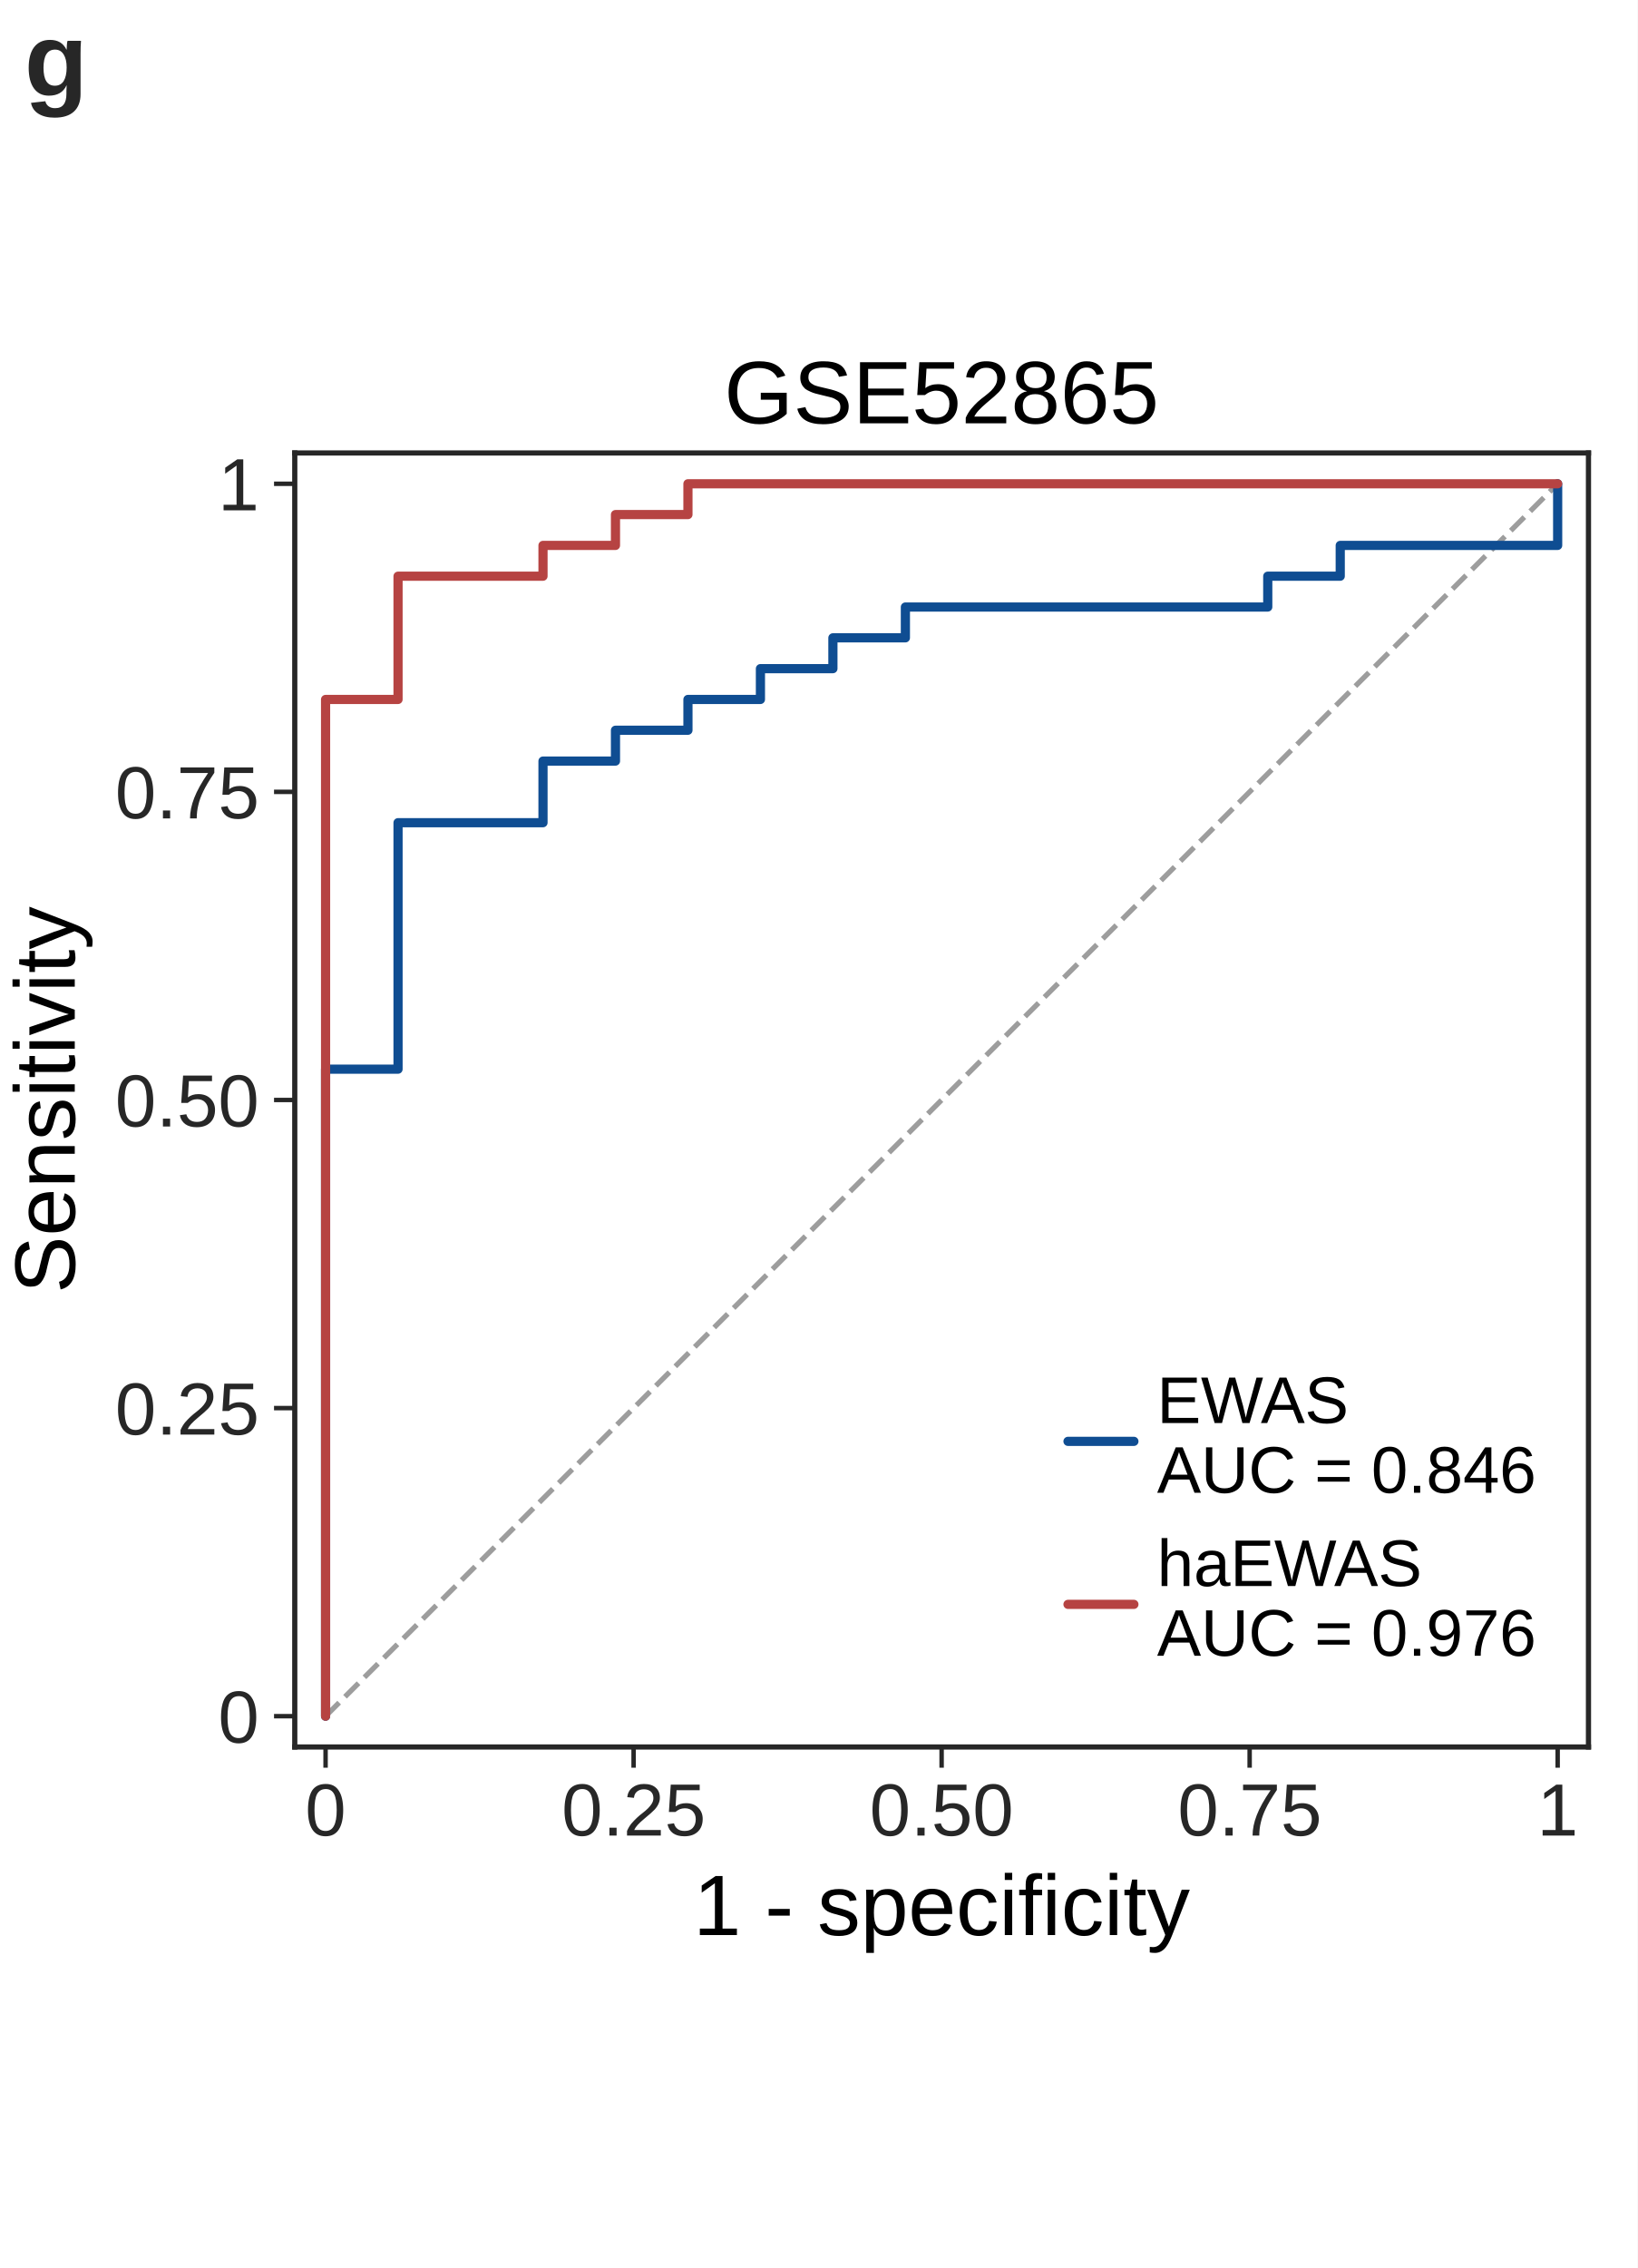
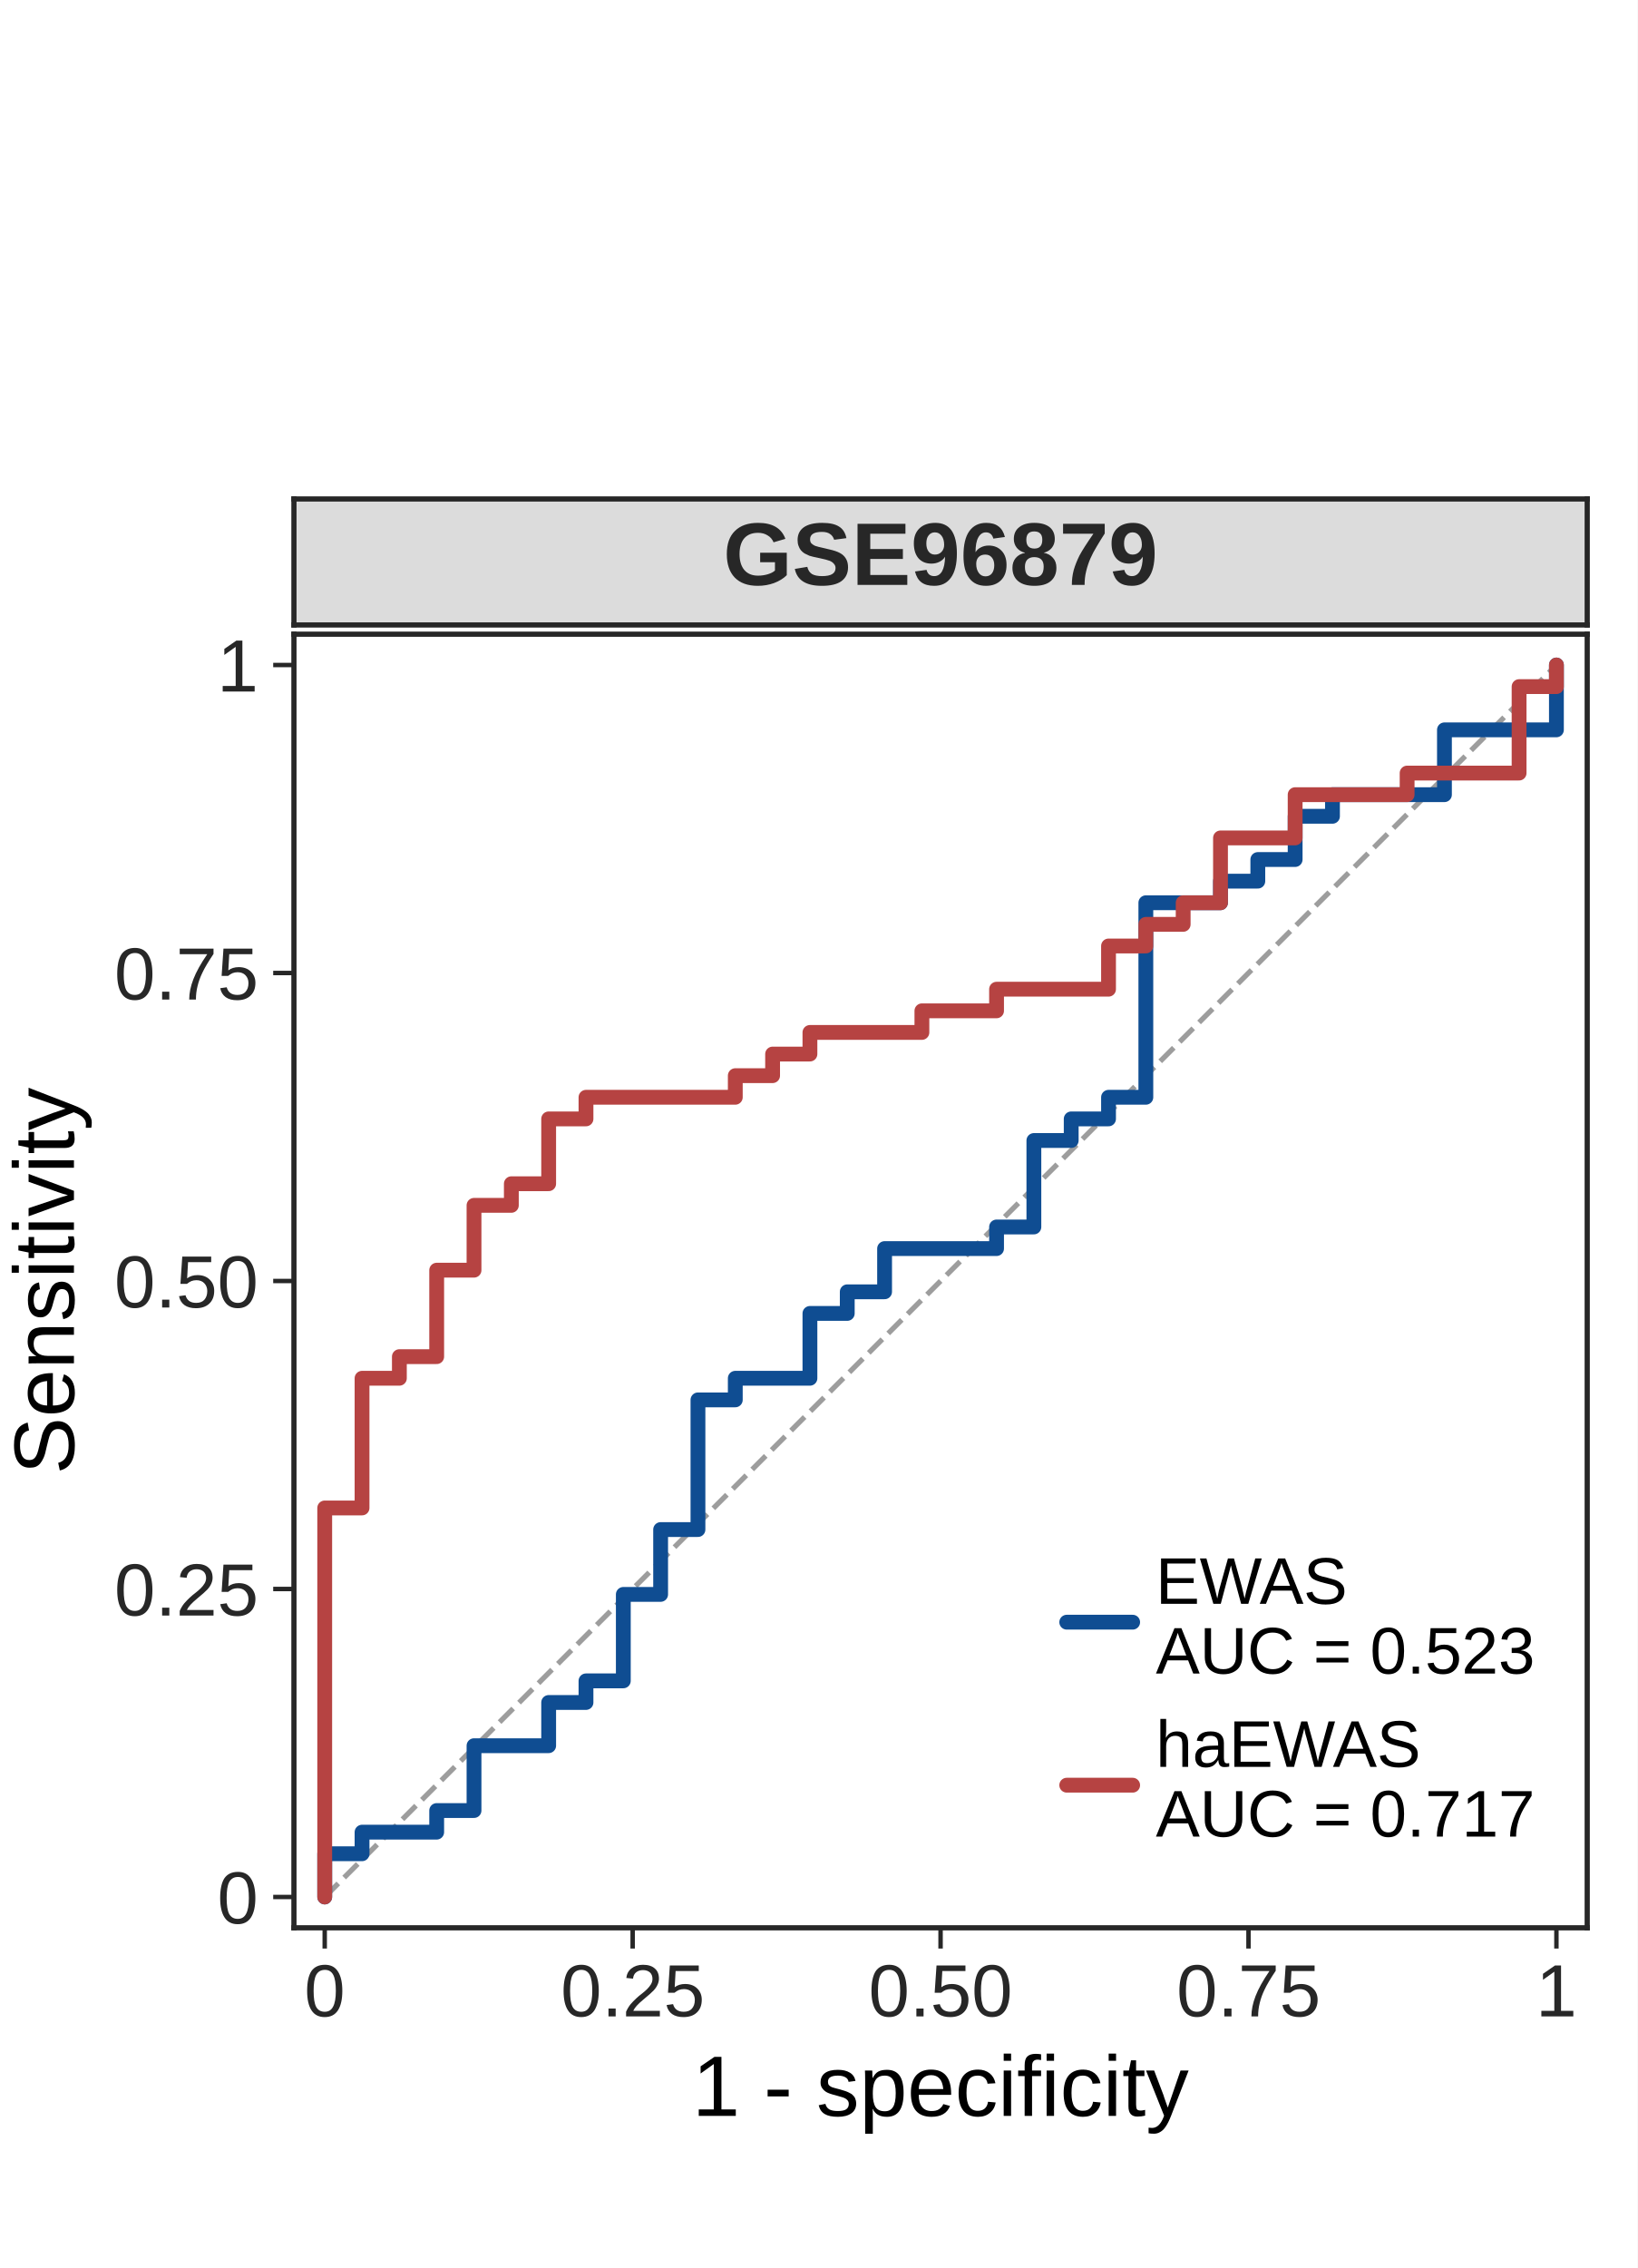
<svg xmlns="http://www.w3.org/2000/svg" xmlns:xlink="http://www.w3.org/1999/xlink" width="110.551pt" height="153.071pt" viewBox="0 0 110.551 153.071" version="1.1">
  <defs>
    <style type="text/css">*{stroke-linejoin: round; stroke-linecap: butt}</style>
  </defs>
  <g id="figure_1">
    <g id="patch_1">
      <path d="M 0 153.071  L 110.551 153.071  L 110.551 0  L 0 0  z " style="fill: #ffffff" />
    </g>
    <g id="axes_1">
      <g id="patch_2">
-         <path d="M 19.899 117.907  L 107.235 117.907  L 107.235 30.572  L 19.899 30.572  z " style="fill: #ffffff" />
+         <path d="M 19.843 130.11  L 107.15 130.11  L 107.15 42.803  L 19.843 42.803  z " style="fill: #ffffff" />
      </g>
      <g id="line2d_1">
-         <path d="M 21.979 115.828  L 105.155 32.651  " clip-path="url(#p8cd3786ed4)" style="fill: none; stroke-dasharray: 1.295,0.56; stroke-dashoffset: 0; stroke: #9d9d9d; stroke-width: 0.35" />
+         <path d="M 21.921 128.031  L 105.071 44.882  " clip-path="url(#p1004da3e50)" style="fill: none; stroke-dasharray: 1.295,0.56; stroke-dashoffset: 0; stroke: #9d9d9d; stroke-width: 0.35" />
      </g>
      <g id="matplotlib.axis_1">
        <g id="xtick_1">
          <g id="line2d_2">
            <defs>
-               <path id="mb631f46215" d="M 0 0  L 0 1.4  " style="stroke: #272727; stroke-width: 0.3" />
+               <path id="m6e0cd23a33" d="M 0 0  L 0 1.4  " style="stroke: #272727; stroke-width: 0.3" />
            </defs>
            <g>
-               <use xlink:href="#mb631f46215" x="21.979" y="117.907" style="fill: #272727; stroke: #272727; stroke-width: 0.3" />
+               <use xlink:href="#m6e0cd23a33" x="21.921" y="130.11" style="fill: #272727; stroke: #272727; stroke-width: 0.3" />
            </g>
          </g>
          <g id="text_1">
-             <text style="fill: #272727; font: 5px 'Arial', 'Helvetica', 'DejaVu Sans', 'Liberation Sans', sans-serif; text-anchor: middle" x="21.979" y="123.886" transform="rotate(-0 21.97863 123.886)">0</text>
+             <text style="fill: #272727; font: 5px 'Arial', 'Helvetica', 'DejaVu Sans', 'Liberation Sans', sans-serif; text-anchor: middle" x="21.921" y="136.089" transform="rotate(-0 21.92126 136.0891)">0</text>
          </g>
        </g>
        <g id="xtick_2">
          <g id="line2d_3">
            <g>
-               <use xlink:href="#mb631f46215" x="42.773" y="117.907" style="fill: #272727; stroke: #272727; stroke-width: 0.3" />
+               <use xlink:href="#m6e0cd23a33" x="42.709" y="130.11" style="fill: #272727; stroke: #272727; stroke-width: 0.3" />
            </g>
          </g>
          <g id="text_2">
-             <text style="fill: #272727; font: 5px 'Arial', 'Helvetica', 'DejaVu Sans', 'Liberation Sans', sans-serif; text-anchor: middle" x="42.773" y="123.886" transform="rotate(-0 42.77278 123.886)">0.25</text>
+             <text style="fill: #272727; font: 5px 'Arial', 'Helvetica', 'DejaVu Sans', 'Liberation Sans', sans-serif; text-anchor: middle" x="42.709" y="136.089" transform="rotate(-0 42.70866 136.0891)">0.25</text>
          </g>
        </g>
        <g id="xtick_3">
          <g id="line2d_4">
            <g>
-               <use xlink:href="#mb631f46215" x="63.567" y="117.907" style="fill: #272727; stroke: #272727; stroke-width: 0.3" />
+               <use xlink:href="#m6e0cd23a33" x="63.496" y="130.11" style="fill: #272727; stroke: #272727; stroke-width: 0.3" />
            </g>
          </g>
          <g id="text_3">
-             <text style="fill: #272727; font: 5px 'Arial', 'Helvetica', 'DejaVu Sans', 'Liberation Sans', sans-serif; text-anchor: middle" x="63.567" y="123.886" transform="rotate(-0 63.56693 123.886)">0.50</text>
+             <text style="fill: #272727; font: 5px 'Arial', 'Helvetica', 'DejaVu Sans', 'Liberation Sans', sans-serif; text-anchor: middle" x="63.496" y="136.089" transform="rotate(-0 63.49606 136.0891)">0.50</text>
          </g>
        </g>
        <g id="xtick_4">
          <g id="line2d_5">
            <g>
-               <use xlink:href="#mb631f46215" x="84.361" y="117.907" style="fill: #272727; stroke: #272727; stroke-width: 0.3" />
+               <use xlink:href="#m6e0cd23a33" x="84.283" y="130.11" style="fill: #272727; stroke: #272727; stroke-width: 0.3" />
            </g>
          </g>
          <g id="text_4">
-             <text style="fill: #272727; font: 5px 'Arial', 'Helvetica', 'DejaVu Sans', 'Liberation Sans', sans-serif; text-anchor: middle" x="84.361" y="123.886" transform="rotate(-0 84.36108 123.886)">0.75</text>
+             <text style="fill: #272727; font: 5px 'Arial', 'Helvetica', 'DejaVu Sans', 'Liberation Sans', sans-serif; text-anchor: middle" x="84.283" y="136.089" transform="rotate(-0 84.28347 136.0891)">0.75</text>
          </g>
        </g>
        <g id="xtick_5">
          <g id="line2d_6">
            <g>
-               <use xlink:href="#mb631f46215" x="105.155" y="117.907" style="fill: #272727; stroke: #272727; stroke-width: 0.3" />
+               <use xlink:href="#m6e0cd23a33" x="105.071" y="130.11" style="fill: #272727; stroke: #272727; stroke-width: 0.3" />
            </g>
          </g>
          <g id="text_5">
-             <text style="fill: #272727; font: 5px 'Arial', 'Helvetica', 'DejaVu Sans', 'Liberation Sans', sans-serif; text-anchor: middle" x="105.155" y="123.886" transform="rotate(-0 105.1552 123.886)">1</text>
+             <text style="fill: #272727; font: 5px 'Arial', 'Helvetica', 'DejaVu Sans', 'Liberation Sans', sans-serif; text-anchor: middle" x="105.071" y="136.089" transform="rotate(-0 105.0709 136.0891)">1</text>
          </g>
        </g>
        <g id="text_6">
-           <text style="font: 5.8px 'Arial', 'Helvetica', 'DejaVu Sans', 'Liberation Sans', sans-serif; text-anchor: middle" x="63.567" y="130.602" transform="rotate(-0 63.56693 130.602)">1 - specificity</text>
+           <text style="font: 5.8px 'Arial', 'Helvetica', 'DejaVu Sans', 'Liberation Sans', sans-serif; text-anchor: middle" x="63.496" y="142.805" transform="rotate(-0 63.49606 142.8051)">1 - specificity</text>
        </g>
      </g>
      <g id="matplotlib.axis_2">
        <g id="ytick_1">
          <g id="line2d_7">
            <defs>
-               <path id="ma101ef66af" d="M 0 0  L -1.4 0  " style="stroke: #272727; stroke-width: 0.3" />
+               <path id="m6751cf0642" d="M 0 0  L -1.4 0  " style="stroke: #272727; stroke-width: 0.3" />
            </defs>
            <g>
-               <use xlink:href="#ma101ef66af" x="19.899" y="115.828" style="fill: #272727; stroke: #272727; stroke-width: 0.3" />
+               <use xlink:href="#m6751cf0642" x="19.843" y="128.031" style="fill: #272727; stroke: #272727; stroke-width: 0.3" />
            </g>
          </g>
          <g id="text_7">
-             <text style="fill: #272727; font: 5px 'Arial', 'Helvetica', 'DejaVu Sans', 'Liberation Sans', sans-serif; text-anchor: end" x="17.499" y="117.617" transform="rotate(-0 17.49921 117.6171)">0</text>
+             <text style="fill: #272727; font: 5px 'Arial', 'Helvetica', 'DejaVu Sans', 'Liberation Sans', sans-serif; text-anchor: end" x="17.443" y="129.821" transform="rotate(-0 17.44252 129.8209)">0</text>
          </g>
        </g>
        <g id="ytick_2">
          <g id="line2d_8">
            <g>
-               <use xlink:href="#ma101ef66af" x="19.899" y="95.034" style="fill: #272727; stroke: #272727; stroke-width: 0.3" />
+               <use xlink:href="#m6751cf0642" x="19.843" y="107.244" style="fill: #272727; stroke: #272727; stroke-width: 0.3" />
            </g>
          </g>
          <g id="text_8">
-             <text style="fill: #272727; font: 5px 'Arial', 'Helvetica', 'DejaVu Sans', 'Liberation Sans', sans-serif; text-anchor: end" x="17.499" y="96.823" transform="rotate(-0 17.49921 96.82297)">0.25</text>
+             <text style="fill: #272727; font: 5px 'Arial', 'Helvetica', 'DejaVu Sans', 'Liberation Sans', sans-serif; text-anchor: end" x="17.443" y="109.034" transform="rotate(-0 17.44252 109.0335)">0.25</text>
          </g>
        </g>
        <g id="ytick_3">
          <g id="line2d_9">
            <g>
-               <use xlink:href="#ma101ef66af" x="19.899" y="74.239" style="fill: #272727; stroke: #272727; stroke-width: 0.3" />
+               <use xlink:href="#m6751cf0642" x="19.843" y="86.457" style="fill: #272727; stroke: #272727; stroke-width: 0.3" />
            </g>
          </g>
          <g id="text_9">
-             <text style="fill: #272727; font: 5px 'Arial', 'Helvetica', 'DejaVu Sans', 'Liberation Sans', sans-serif; text-anchor: end" x="17.499" y="76.029" transform="rotate(-0 17.49921 76.02882)">0.50</text>
+             <text style="fill: #272727; font: 5px 'Arial', 'Helvetica', 'DejaVu Sans', 'Liberation Sans', sans-serif; text-anchor: end" x="17.443" y="88.246" transform="rotate(-0 17.44252 88.24615)">0.50</text>
          </g>
        </g>
        <g id="ytick_4">
          <g id="line2d_10">
            <g>
-               <use xlink:href="#ma101ef66af" x="19.899" y="53.445" style="fill: #272727; stroke: #272727; stroke-width: 0.3" />
+               <use xlink:href="#m6751cf0642" x="19.843" y="65.669" style="fill: #272727; stroke: #272727; stroke-width: 0.3" />
            </g>
          </g>
          <g id="text_10">
-             <text style="fill: #272727; font: 5px 'Arial', 'Helvetica', 'DejaVu Sans', 'Liberation Sans', sans-serif; text-anchor: end" x="17.499" y="55.235" transform="rotate(-0 17.49921 55.23467)">0.75</text>
+             <text style="fill: #272727; font: 5px 'Arial', 'Helvetica', 'DejaVu Sans', 'Liberation Sans', sans-serif; text-anchor: end" x="17.443" y="67.459" transform="rotate(-0 17.44252 67.45874)">0.75</text>
          </g>
        </g>
        <g id="ytick_5">
          <g id="line2d_11">
            <g>
-               <use xlink:href="#ma101ef66af" x="19.899" y="32.651" style="fill: #272727; stroke: #272727; stroke-width: 0.3" />
+               <use xlink:href="#m6751cf0642" x="19.843" y="44.882" style="fill: #272727; stroke: #272727; stroke-width: 0.3" />
            </g>
          </g>
          <g id="text_11">
-             <text style="fill: #272727; font: 5px 'Arial', 'Helvetica', 'DejaVu Sans', 'Liberation Sans', sans-serif; text-anchor: end" x="17.499" y="34.441" transform="rotate(-0 17.49921 34.44052)">1</text>
+             <text style="fill: #272727; font: 5px 'Arial', 'Helvetica', 'DejaVu Sans', 'Liberation Sans', sans-serif; text-anchor: end" x="17.443" y="46.671" transform="rotate(-0 17.44252 46.67134)">1</text>
          </g>
        </g>
        <g id="text_12">
-           <text style="font: 5.8px 'Arial', 'Helvetica', 'DejaVu Sans', 'Liberation Sans', sans-serif; text-anchor: middle" x="5.048" y="74.239" transform="rotate(-90 5.048025 74.23937)">Sensitivity</text>
+           <text style="font: 5.8px 'Arial', 'Helvetica', 'DejaVu Sans', 'Liberation Sans', sans-serif; text-anchor: middle" x="4.991" y="86.457" transform="rotate(-90 4.991332 86.45669)">Sensitivity</text>
        </g>
      </g>
      <g id="line2d_12">
-         <path d="M 21.979 115.828  L 21.979 113.748  L 21.979 111.669  L 21.979 109.589  L 21.979 107.51  L 21.979 105.431  L 21.979 103.351  L 21.979 101.272  L 21.979 99.192  L 21.979 97.113  L 21.979 95.034  L 21.979 92.954  L 21.979 90.875  L 21.979 88.795  L 21.979 86.716  L 21.979 84.636  L 21.979 82.557  L 21.979 80.478  L 21.979 78.398  L 21.979 76.319  L 21.979 74.239  L 21.979 72.16  L 26.871 72.16  L 26.871 70.081  L 26.871 68.001  L 26.871 65.922  L 26.871 63.842  L 26.871 61.763  L 26.871 59.683  L 26.871 57.604  L 26.871 55.525  L 31.764 55.525  L 36.657 55.525  L 36.657 53.445  L 36.657 51.366  L 41.55 51.366  L 41.55 49.286  L 46.442 49.286  L 46.442 47.207  L 51.335 47.207  L 51.335 45.128  L 56.228 45.128  L 56.228 43.048  L 61.121 43.048  L 61.121 40.969  L 66.013 40.969  L 70.906 40.969  L 75.799 40.969  L 80.692 40.969  L 85.584 40.969  L 85.584 38.889  L 90.477 38.889  L 90.477 36.81  L 95.37 36.81  L 100.262 36.81  L 105.155 36.81  L 105.155 34.73  L 105.155 32.651  L 105.155 32.651  " clip-path="url(#p8cd3786ed4)" style="fill: none; stroke: #0f4d92; stroke-width: 0.62; stroke-linecap: round" />
+         <path d="M 21.921 128.031  L 21.921 126.573  L 21.921 125.114  L 24.441 125.114  L 24.441 123.655  L 29.48 123.655  L 29.48 122.196  L 32 122.196  L 32 117.82  L 37.039 117.82  L 37.039 114.903  L 39.559 114.903  L 39.559 113.444  L 42.079 113.444  L 42.079 107.609  L 44.598 107.609  L 44.598 103.232  L 47.118 103.232  L 47.118 94.48  L 49.638 94.48  L 49.638 93.021  L 54.677 93.021  L 54.677 88.645  L 57.197 88.645  L 57.197 87.186  L 59.717 87.186  L 59.717 84.269  L 67.276 84.269  L 67.276 82.81  L 69.795 82.81  L 69.795 76.975  L 72.315 76.975  L 72.315 75.516  L 74.835 75.516  L 74.835 74.057  L 77.354 74.057  L 77.354 60.928  L 82.394 60.928  L 82.394 59.47  L 84.913 59.47  L 84.913 58.011  L 87.433 58.011  L 87.433 55.093  L 89.953 55.093  L 89.953 53.634  L 97.512 53.634  L 97.512 49.258  L 105.071 49.258  L 105.071 44.882  " clip-path="url(#p1004da3e50)" style="fill: none; stroke: #0f4d92; stroke-linecap: round" />
      </g>
      <g id="line2d_13">
-         <path d="M 21.979 115.828  L 21.979 113.748  L 21.979 111.669  L 21.979 109.589  L 21.979 107.51  L 21.979 105.431  L 21.979 103.351  L 21.979 101.272  L 21.979 99.192  L 21.979 97.113  L 21.979 95.034  L 21.979 92.954  L 21.979 90.875  L 21.979 88.795  L 21.979 86.716  L 21.979 84.636  L 21.979 82.557  L 21.979 80.478  L 21.979 78.398  L 21.979 76.319  L 21.979 74.239  L 21.979 72.16  L 21.979 70.081  L 21.979 68.001  L 21.979 65.922  L 21.979 63.842  L 21.979 61.763  L 21.979 59.683  L 21.979 57.604  L 21.979 55.525  L 21.979 53.445  L 21.979 51.366  L 21.979 49.286  L 21.979 47.207  L 26.871 47.207  L 26.871 45.128  L 26.871 43.048  L 26.871 40.969  L 26.871 38.889  L 31.764 38.889  L 36.657 38.889  L 36.657 36.81  L 41.55 36.81  L 41.55 34.73  L 46.442 34.73  L 46.442 32.651  L 51.335 32.651  L 56.228 32.651  L 61.121 32.651  L 66.013 32.651  L 70.906 32.651  L 75.799 32.651  L 80.692 32.651  L 85.584 32.651  L 90.477 32.651  L 95.37 32.651  L 100.262 32.651  L 105.155 32.651  L 105.155 32.651  " clip-path="url(#p8cd3786ed4)" style="fill: none; stroke: #b64342; stroke-width: 0.62; stroke-linecap: round" />
+         <path d="M 21.921 128.031  L 21.921 126.573  L 21.921 101.774  L 24.441 101.774  L 24.441 93.021  L 26.961 93.021  L 26.961 91.562  L 29.48 91.562  L 29.48 85.727  L 32 85.727  L 32 81.351  L 34.52 81.351  L 34.52 79.892  L 37.039 79.892  L 37.039 75.516  L 39.559 75.516  L 39.559 74.057  L 49.638 74.057  L 49.638 72.598  L 52.157 72.598  L 52.157 71.14  L 54.677 71.14  L 54.677 69.681  L 62.236 69.681  L 62.236 68.222  L 67.276 68.222  L 67.276 66.763  L 74.835 66.763  L 74.835 63.846  L 77.354 63.846  L 77.354 62.387  L 79.874 62.387  L 79.874 60.928  L 82.394 60.928  L 82.394 56.552  L 87.433 56.552  L 87.433 53.634  L 94.992 53.634  L 94.992 52.176  L 102.551 52.176  L 102.551 46.341  L 105.071 46.341  L 105.071 44.882  " clip-path="url(#p1004da3e50)" style="fill: none; stroke: #b64342; stroke-linecap: round" />
      </g>
      <g id="patch_3">
-         <path d="M 19.899 117.907  L 19.899 30.572  " style="fill: none; stroke: #272727; stroke-width: 0.35; stroke-linejoin: miter; stroke-linecap: square" />
+         <path d="M 19.843 130.11  L 19.843 42.803  " style="fill: none; stroke: #272727; stroke-width: 0.35; stroke-linejoin: miter; stroke-linecap: square" />
      </g>
      <g id="patch_4">
-         <path d="M 107.235 117.907  L 107.235 30.572  " style="fill: none; stroke: #272727; stroke-width: 0.35; stroke-linejoin: miter; stroke-linecap: square" />
+         <path d="M 107.15 130.11  L 107.15 42.803  " style="fill: none; stroke: #272727; stroke-width: 0.35; stroke-linejoin: miter; stroke-linecap: square" />
      </g>
      <g id="patch_5">
-         <path d="M 19.899 117.907  L 107.235 117.907  " style="fill: none; stroke: #272727; stroke-width: 0.35; stroke-linejoin: miter; stroke-linecap: square" />
+         <path d="M 19.843 130.11  L 107.15 130.11  " style="fill: none; stroke: #272727; stroke-width: 0.35; stroke-linejoin: miter; stroke-linecap: square" />
      </g>
      <g id="patch_6">
-         <path d="M 19.899 30.572  L 107.235 30.572  " style="fill: none; stroke: #272727; stroke-width: 0.35; stroke-linejoin: miter; stroke-linecap: square" />
-       </g>
-       <g id="text_13">
-         <text style="font: 6px 'Arial', 'Helvetica', 'DejaVu Sans', 'Liberation Sans', sans-serif; text-anchor: middle" x="63.567" y="28.572" transform="rotate(-0 63.56693 28.57165)">GSE52865</text>
+         <path d="M 19.843 42.803  L 107.15 42.803  " style="fill: none; stroke: #272727; stroke-width: 0.35; stroke-linejoin: miter; stroke-linecap: square" />
      </g>
      <g id="legend_1">
        <g id="line2d_14">
-           <path d="M 72.098 97.279  L 74.323 97.279  L 76.548 97.279  " style="fill: none; stroke: #0f4d92; stroke-width: 0.62; stroke-linecap: round" />
+           <path d="M 72.014 109.484  L 74.239 109.484  L 76.464 109.484  " style="fill: none; stroke: #0f4d92; stroke-linecap: round" />
+         </g>
+         <g id="text_13">
+           <text style="font: 4.45px 'Arial', 'Helvetica', 'DejaVu Sans', 'Liberation Sans', sans-serif" transform="translate(78.02136 108.2454)">EWAS</text>
+           <text style="font: 4.45px 'Arial', 'Helvetica', 'DejaVu Sans', 'Liberation Sans', sans-serif" transform="translate(78.02136 112.9521)">AUC = 0.523</text>
+         </g>
+         <g id="line2d_15">
+           <path d="M 72.014 120.485  L 74.239 120.485  L 76.464 120.485  " style="fill: none; stroke: #b64342; stroke-linecap: round" />
        </g>
        <g id="text_14">
-           <text style="font: 4.45px 'Arial', 'Helvetica', 'DejaVu Sans', 'Liberation Sans', sans-serif" transform="translate(78.10583 96.04115)">EWAS</text>
-           <text style="font: 4.45px 'Arial', 'Helvetica', 'DejaVu Sans', 'Liberation Sans', sans-serif" transform="translate(78.10583 100.7479)">AUC = 0.846</text>
-         </g>
-         <g id="line2d_15">
-           <path d="M 72.098 108.281  L 74.323 108.281  L 76.548 108.281  " style="fill: none; stroke: #b64342; stroke-width: 0.62; stroke-linecap: round" />
-         </g>
-         <g id="text_15">
-           <text style="font: 4.45px 'Arial', 'Helvetica', 'DejaVu Sans', 'Liberation Sans', sans-serif" transform="translate(78.10583 107.0425)">haEWAS</text>
-           <text style="font: 4.45px 'Arial', 'Helvetica', 'DejaVu Sans', 'Liberation Sans', sans-serif" transform="translate(78.10583 111.7492)">AUC = 0.976</text>
+           <text style="font: 4.45px 'Arial', 'Helvetica', 'DejaVu Sans', 'Liberation Sans', sans-serif" transform="translate(78.02136 119.2468)">haEWAS</text>
+           <text style="font: 4.45px 'Arial', 'Helvetica', 'DejaVu Sans', 'Liberation Sans', sans-serif" transform="translate(78.02136 123.9535)">AUC = 0.717</text>
        </g>
      </g>
    </g>
-     <g id="text_16">
-       <text style="fill: #272727; font: 700 7px 'Arial', 'Helvetica', 'DejaVu Sans', 'Liberation Sans', sans-serif; text-anchor: start" x="1.658" y="6.459" transform="rotate(-0 1.658268 6.459146)">g</text>
+     <g id="axes_2">
+       <g id="patch_7">
+         <path d="M 19.843 42.18  L 107.15 42.18  L 107.15 33.676  L 19.843 33.676  z " style="fill: #dcdcdc" />
+       </g>
+       <g id="matplotlib.axis_3" />
+       <g id="matplotlib.axis_4" />
+       <g id="patch_8">
+         <path d="M 19.843 42.18  L 19.843 33.676  " style="fill: none; stroke: #272727; stroke-width: 0.35; stroke-linejoin: miter; stroke-linecap: square" />
+       </g>
+       <g id="patch_9">
+         <path d="M 107.15 42.18  L 107.15 33.676  " style="fill: none; stroke: #272727; stroke-width: 0.35; stroke-linejoin: miter; stroke-linecap: square" />
+       </g>
+       <g id="patch_10">
+         <path d="M 19.843 42.18  L 107.15 42.18  " style="fill: none; stroke: #272727; stroke-width: 0.35; stroke-linejoin: miter; stroke-linecap: square" />
+       </g>
+       <g id="patch_11">
+         <path d="M 19.843 33.676  L 107.15 33.676  " style="fill: none; stroke: #272727; stroke-width: 0.35; stroke-linejoin: miter; stroke-linecap: square" />
+       </g>
+       <g id="text_15">
+         <text style="fill: #272727; font: 700 6px 'Arial', 'Helvetica', 'DejaVu Sans', 'Liberation Sans', sans-serif; text-anchor: middle" x="63.496" y="39.479" transform="rotate(-0 63.49606 39.47865)">GSE96879</text>
+       </g>
    </g>
  </g>
  <defs>
-     <clipPath id="p8cd3786ed4">
-       <rect x="19.899" y="30.572" width="87.335" height="87.335" />
+     <clipPath id="p1004da3e50">
+       <rect x="19.843" y="42.803" width="87.307" height="87.307" />
    </clipPath>
  </defs>
</svg>
